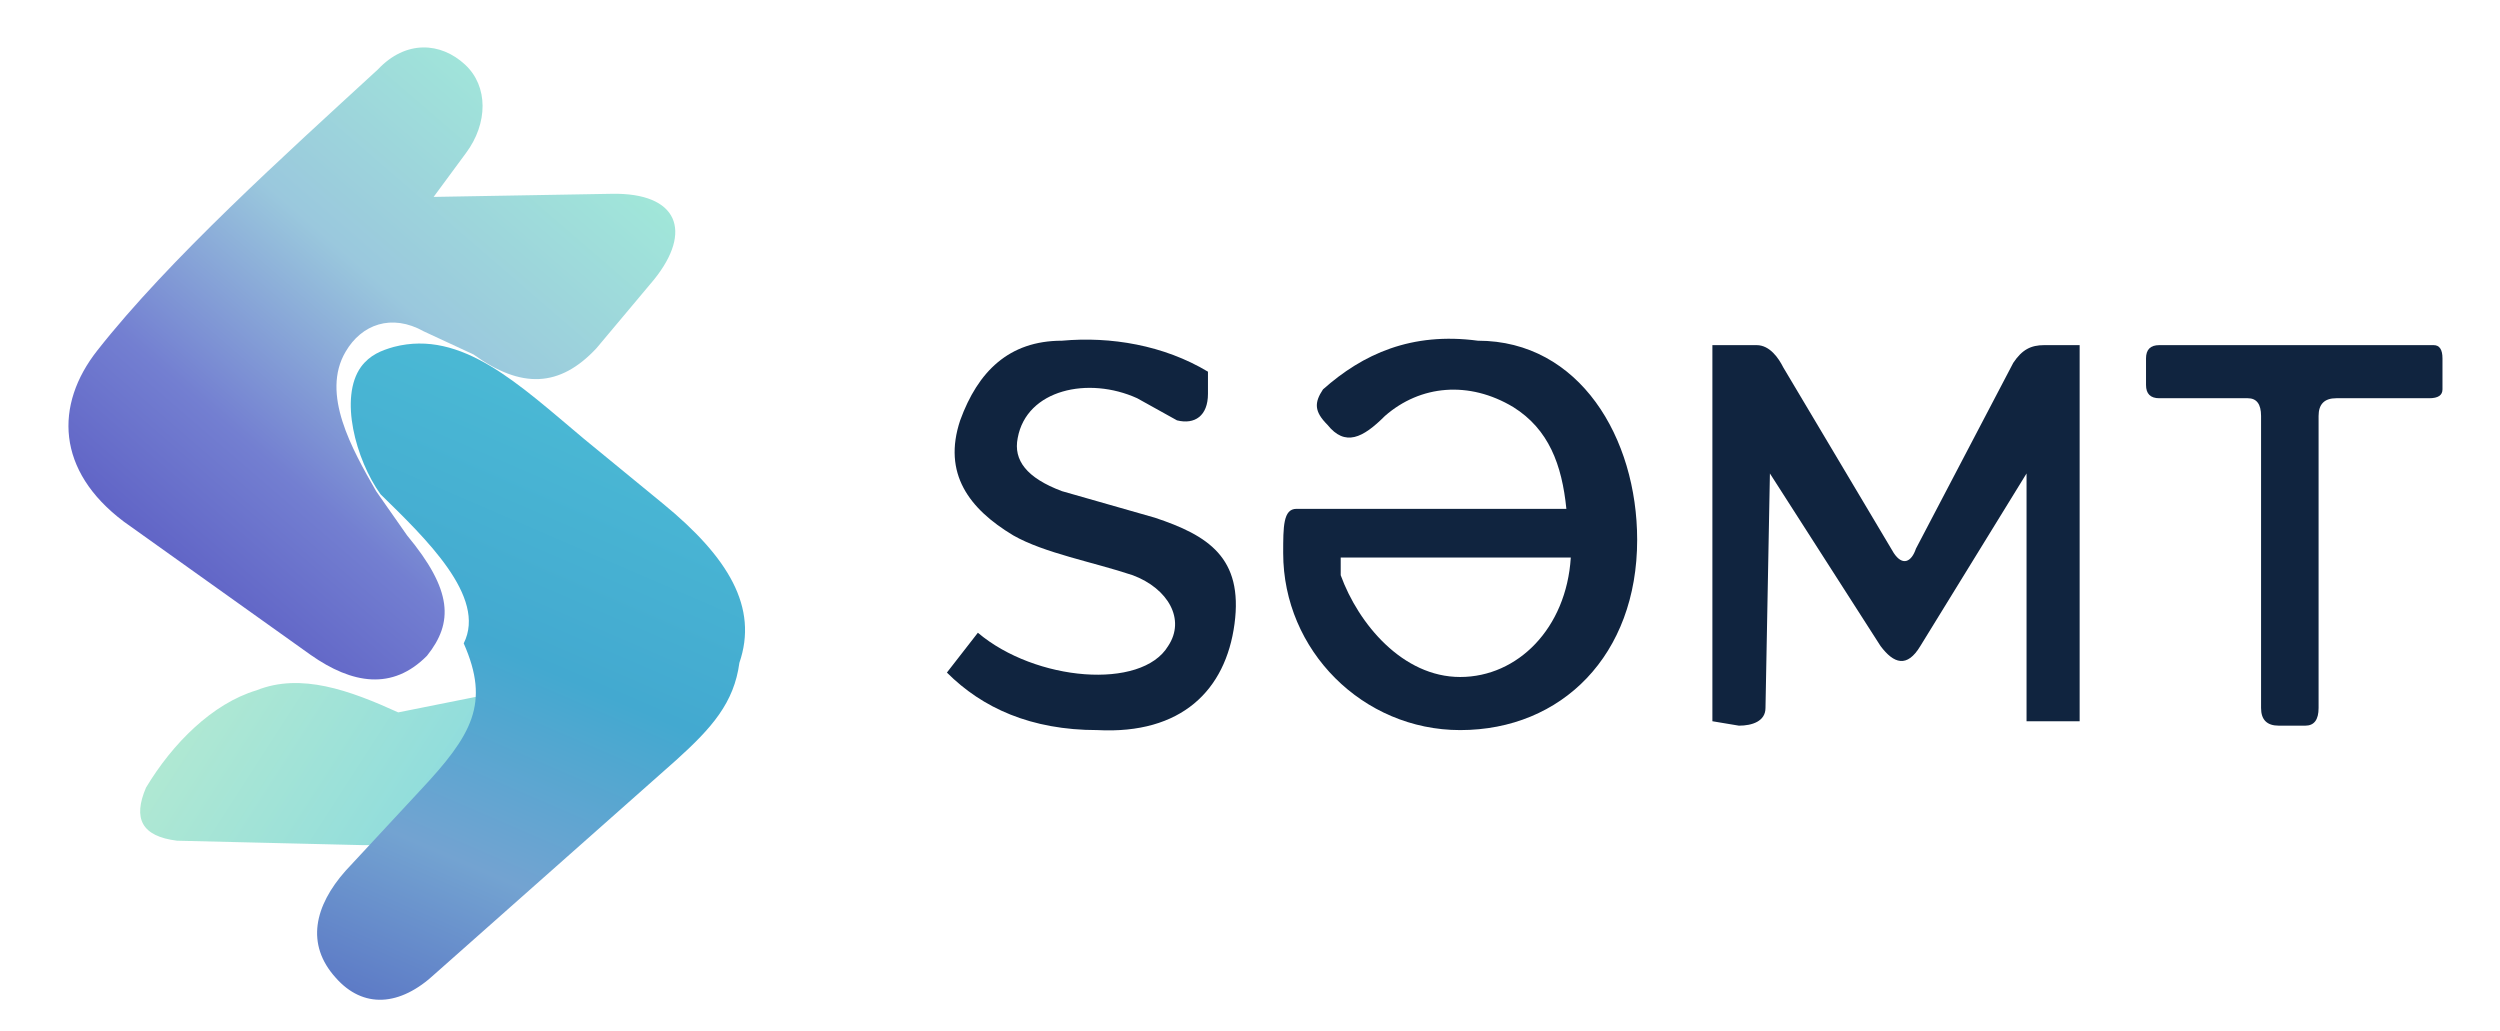
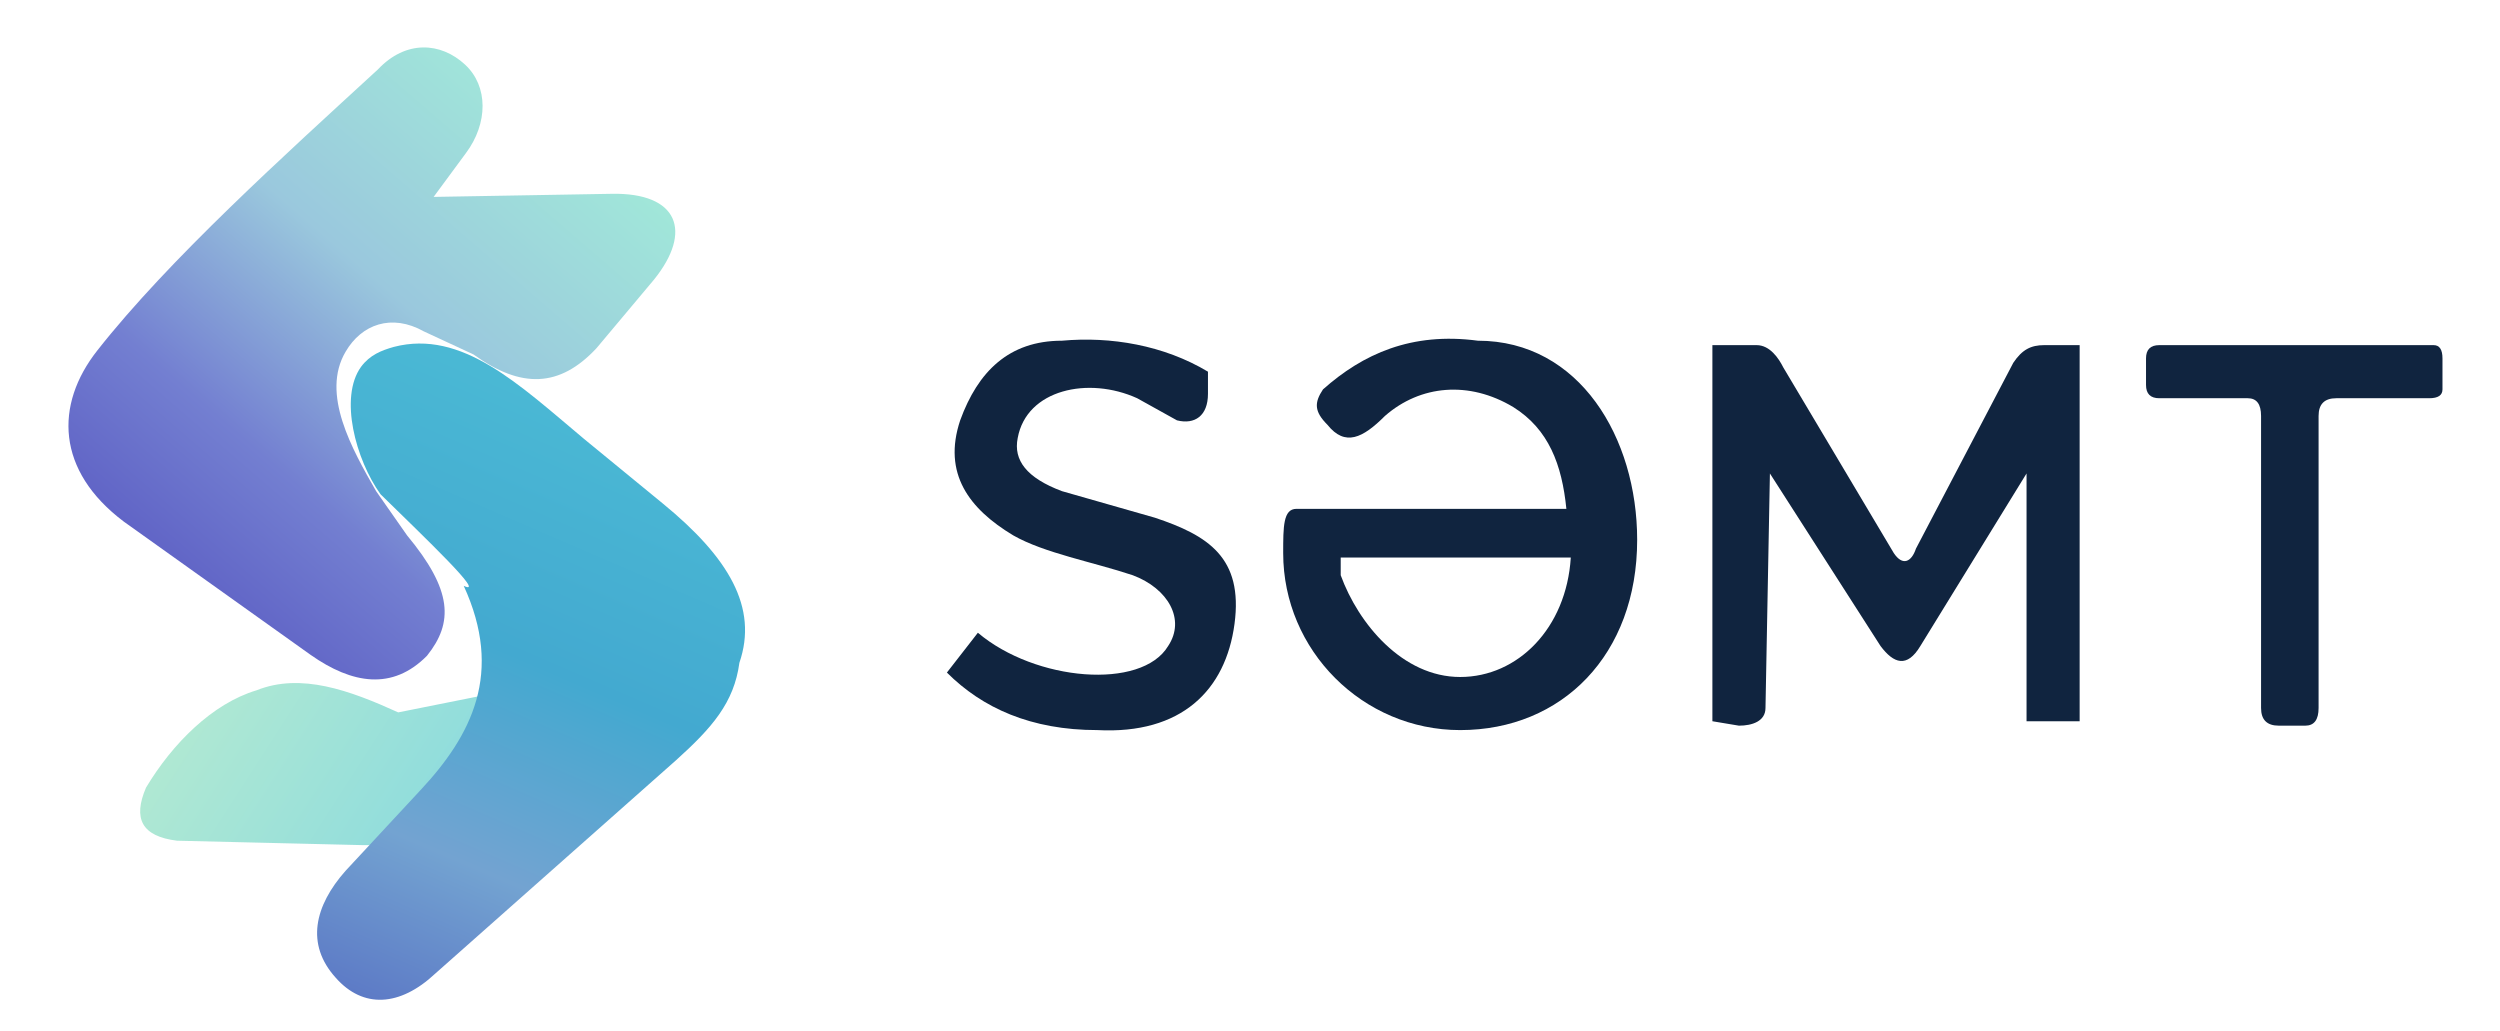
<svg xmlns="http://www.w3.org/2000/svg" viewBox="12 28 565 233" width="1130" height="466">
  <defs>
    <linearGradient id="upper" x1="146" y1="58" x2="53" y2="166" gradientUnits="userSpaceOnUse">
      <stop offset="0" stop-color="#A1E8D9" />
      <stop offset=".40" stop-color="#9AC8DD" />
      <stop offset=".73" stop-color="#737FD1" />
      <stop offset="1" stop-color="#5D5FC4" />
    </linearGradient>
    <linearGradient id="lower" x1="142" y1="121" x2="85" y2="253" gradientUnits="userSpaceOnUse">
      <stop offset="0" stop-color="#4AB8D4" />
      <stop offset=".39" stop-color="#43A9D0" />
      <stop offset=".72" stop-color="#73A3D1" />
      <stop offset="1" stop-color="#5B77C5" />
    </linearGradient>
    <linearGradient id="mint" x1="56" y1="191" x2="101" y2="220" gradientUnits="userSpaceOnUse">
      <stop offset="0" stop-color="#AFE8D3" />
      <stop offset="1" stop-color="#91DDDC" />
    </linearGradient>
  </defs>
  <path fill="url(#mint)" d="M45 206 C51 196 60 187 70 184        C80 180 91 184 102 189 L122 185        C126 186 129 190 127 196 L110 215        C105 219 100 219 94 219 L52 218        C44 217 42 213 45 206 Z" />
  <path fill="url(#upper)" d="M97.4 43.7        C103.7 37 111.6 37.5 117.1 42.6        C122.4 47.5 122.3 55.9 117.3 62.6        L110 72.5 L150.2 71.8        C165.3 71.5 168.6 80.3 159.8 91.2        L146.8 106.7        C138.5 115.6 129.8 115.9 119 108.1        L107.8 102.9        C100.5 98.8 93.7 101.3 90.1 107.5        C84.5 117 91.5 129.4 97 139        L104 149        C114.3 161.4 114.5 168.7 108.5 176.2        C100.7 184.1 91.6 182.6 82.2 176        L40 145.9        C24.7 134.4 24.3 119.5 34 107.2        C50.2 86.6 76.4 63 97.4 43.7 Z" />
-   <path fill="url(#lower)" d="M101 106.4        C116.4 102.4 129.3 114.9 144 127.2        L161.8 141.8        C176.7 154 183.4 165.3 179.1 177.8        C177.9 186.8 172.9 192.5 164.8 199.8        L110.4 248        C102.3 255.6 94 255.9 87.9 249        C81 241.4 83.1 232.7 90.1 224.8        L107 206.6        C118.7 194.1 122.8 187 116.8 173.4        C122.1 162.9 108.1 149.6 98 139.7        C92.4 131.9 88.6 117.8 93.6 110.9        C95.6 108.2 98.2 107.2 101 106.4 Z" />
+   <path fill="url(#lower)" d="M101 106.4        C116.4 102.4 129.3 114.9 144 127.2        L161.8 141.8        C176.7 154 183.4 165.3 179.1 177.8        C177.9 186.8 172.9 192.5 164.8 199.8        L110.4 248        C102.3 255.6 94 255.9 87.9 249        C81 241.4 83.1 232.7 90.1 224.8        L107 206.6        C118.7 194.1 125.8 180 116.8 160.4        C122.1 162.9 108.1 149.6 98 139.7        C92.4 131.9 88.6 117.8 93.6 110.9        C95.6 108.2 98.2 107.2 101 106.4 Z" />
  <g fill="#10243F" fill-rule="evenodd">
    <path d="M252 105       C240 105 233 112 229 123       C225 135 231 143 241 149       C248 153 259 155 268 158       C276 161 280 168 276 174       C270 184 246 182 233 171       L226 180       C234 188 245 193 260 193       C279 194 289 184 291 169       C293 154 285 149 273 145       L252 139       C244 136 241 132 242 127       C244 116 258 113 269 118       L278 123       C282 124 285 122 285 117       L285 112       C275 106 263 104 252 105 Z" />
    <path d="M346 105       C331 103 320 108 311 116       C309 119 309 121 312 124       C316 129 320 127 325 122       C333 115 344 114 354 120       C362 125 365 133 366 143       L305 143       C302 143 302 147 302 153       C302 175 320 193 342 193       C365 193 382 176 382 150       C382 127 369 105 346 105 Z       M315 154 L367 154       C366 170 355 181 342 181       C329 181 319 169 315 158 Z" />
    <path d="M399 106 L409 106       C412 106 414 109 415 111       L440 153       C442 156 444 155 445 152       L467 110       C469 107 471 106 474 106       L482 106 L482 191 L470 191       L470 135 L446 174       C443 179 440 178 437 174       L412 135 L411 188       C411 191 408 192 405 192       L399 191 Z" />
    <path d="M500 106 H562       Q564 106 564 109 V116       Q564 118 561 118 H540       Q536 118 536 122 V188       Q536 192 533 192 H527       Q523 192 523 188 V122       Q523 118 520 118 H500       Q497 118 497 115 V109       Q497 106 500 106 Z" />
  </g>
</svg>
